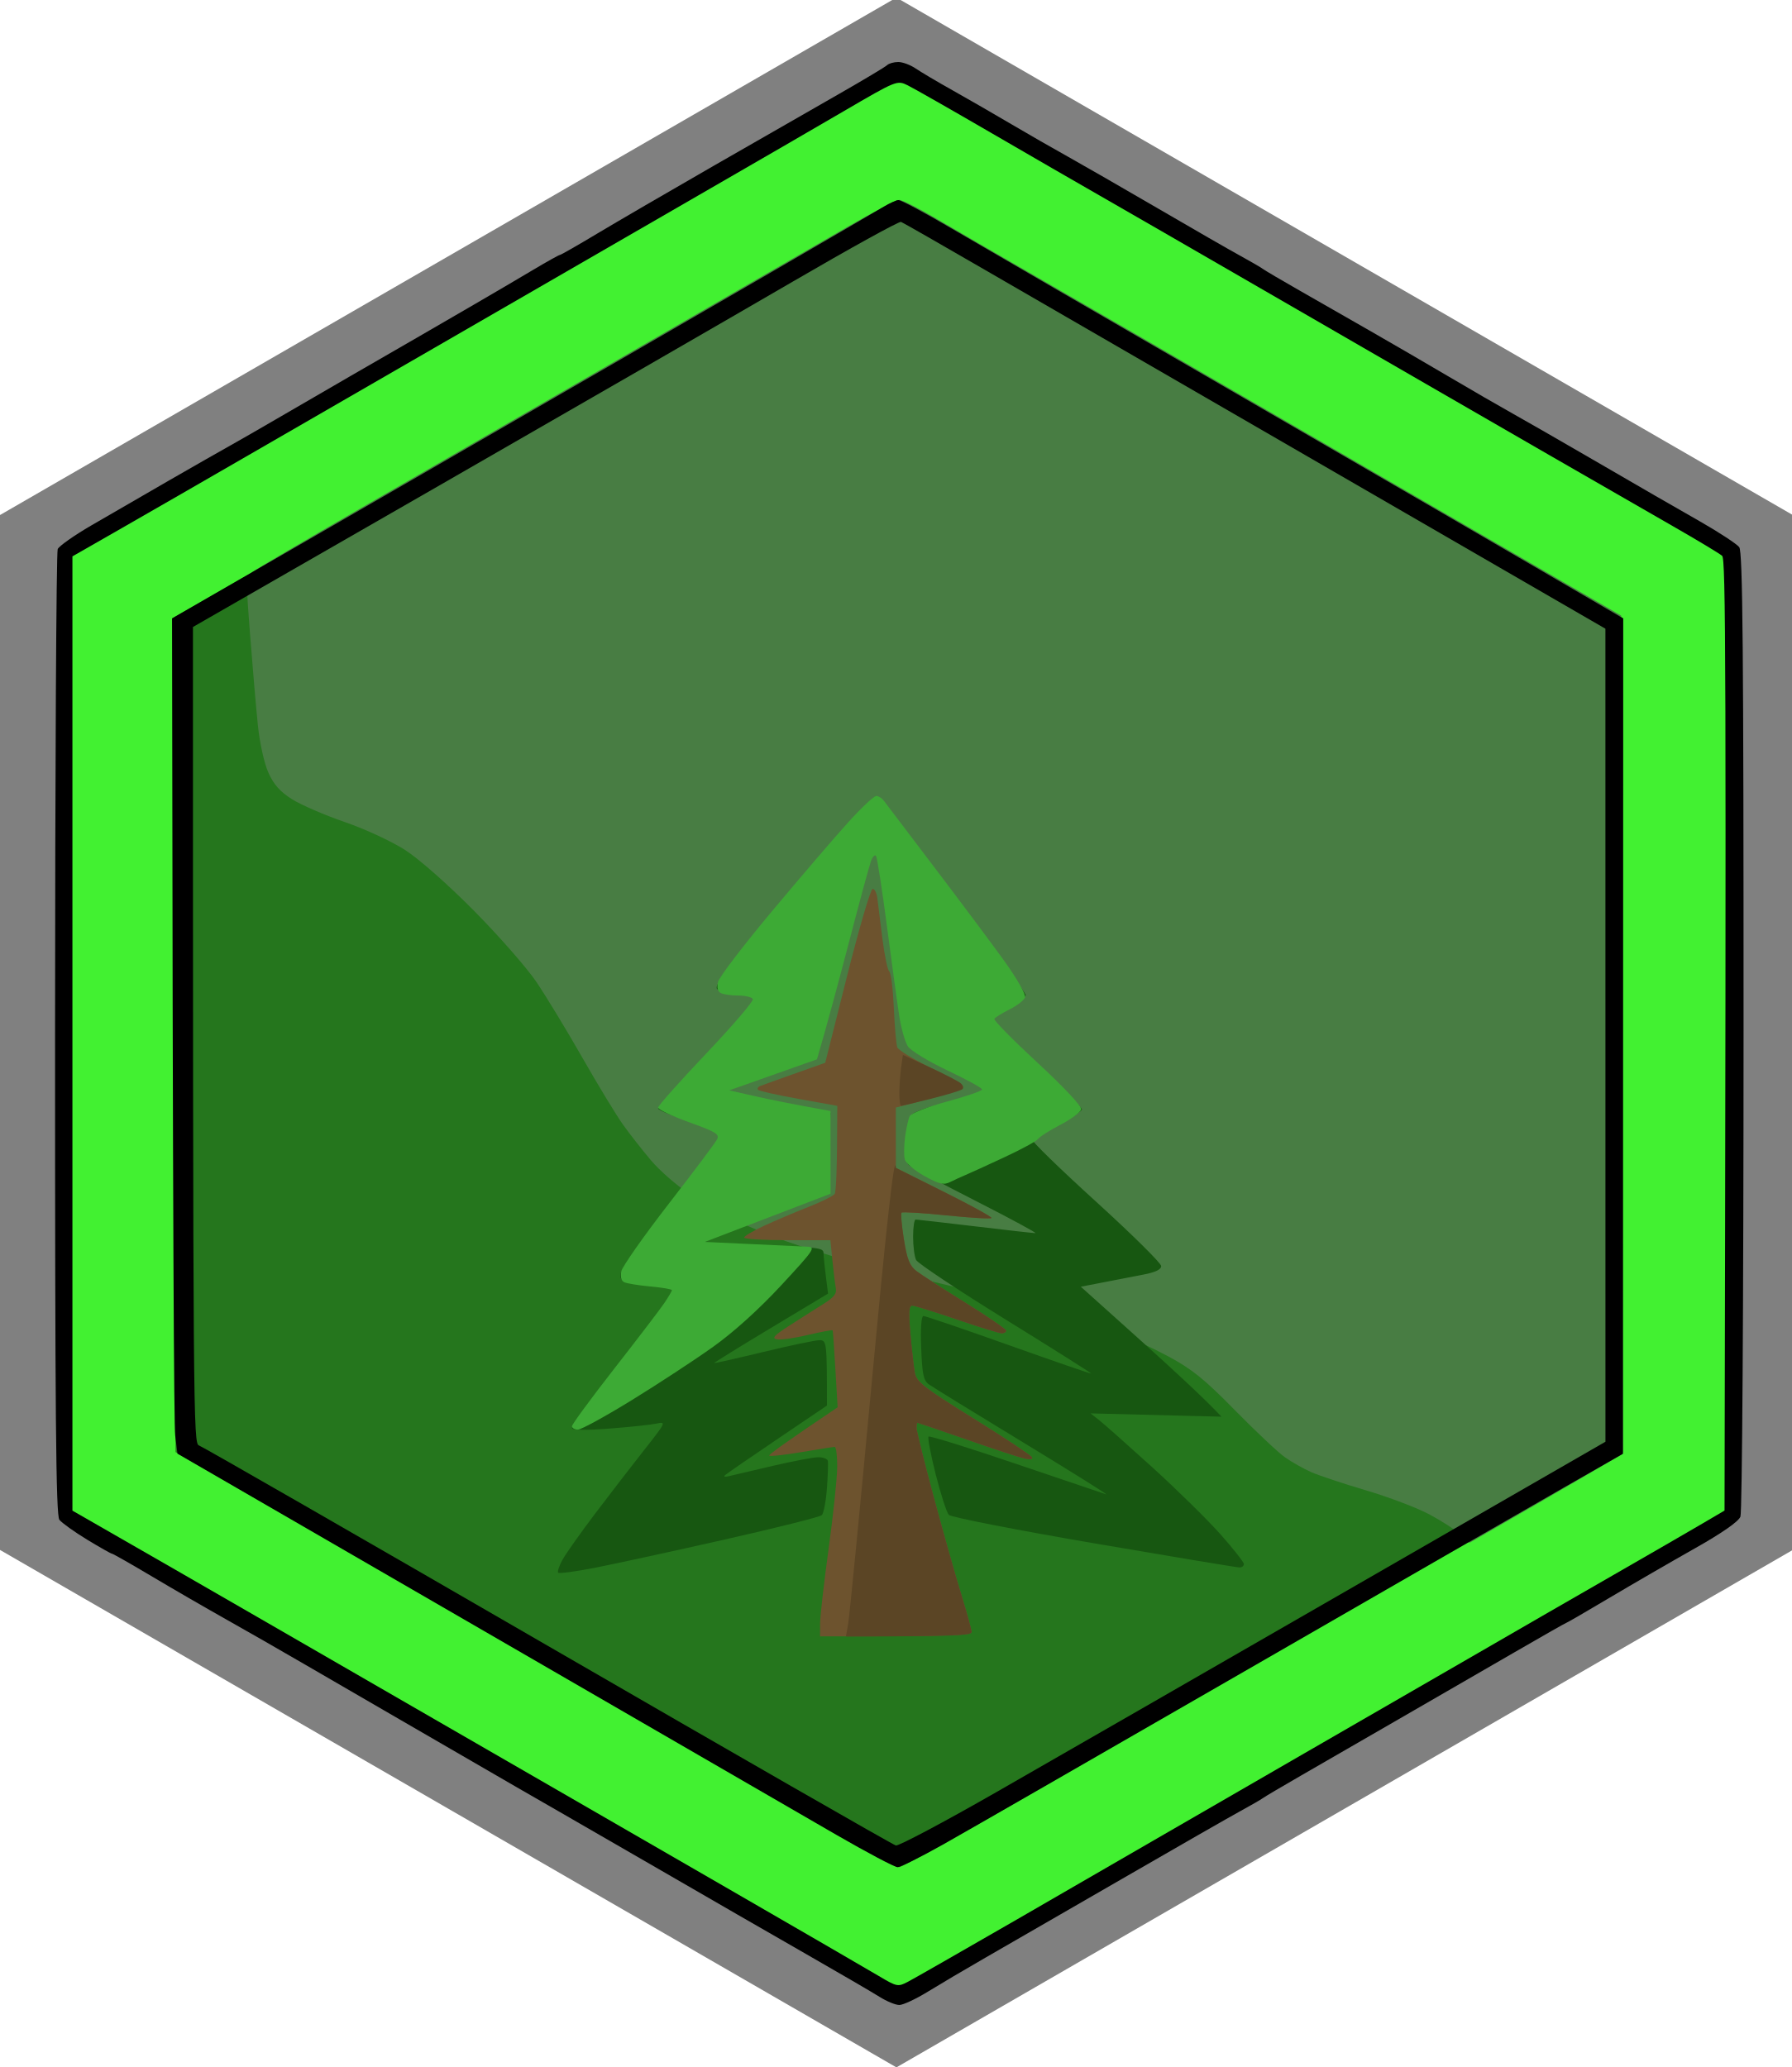
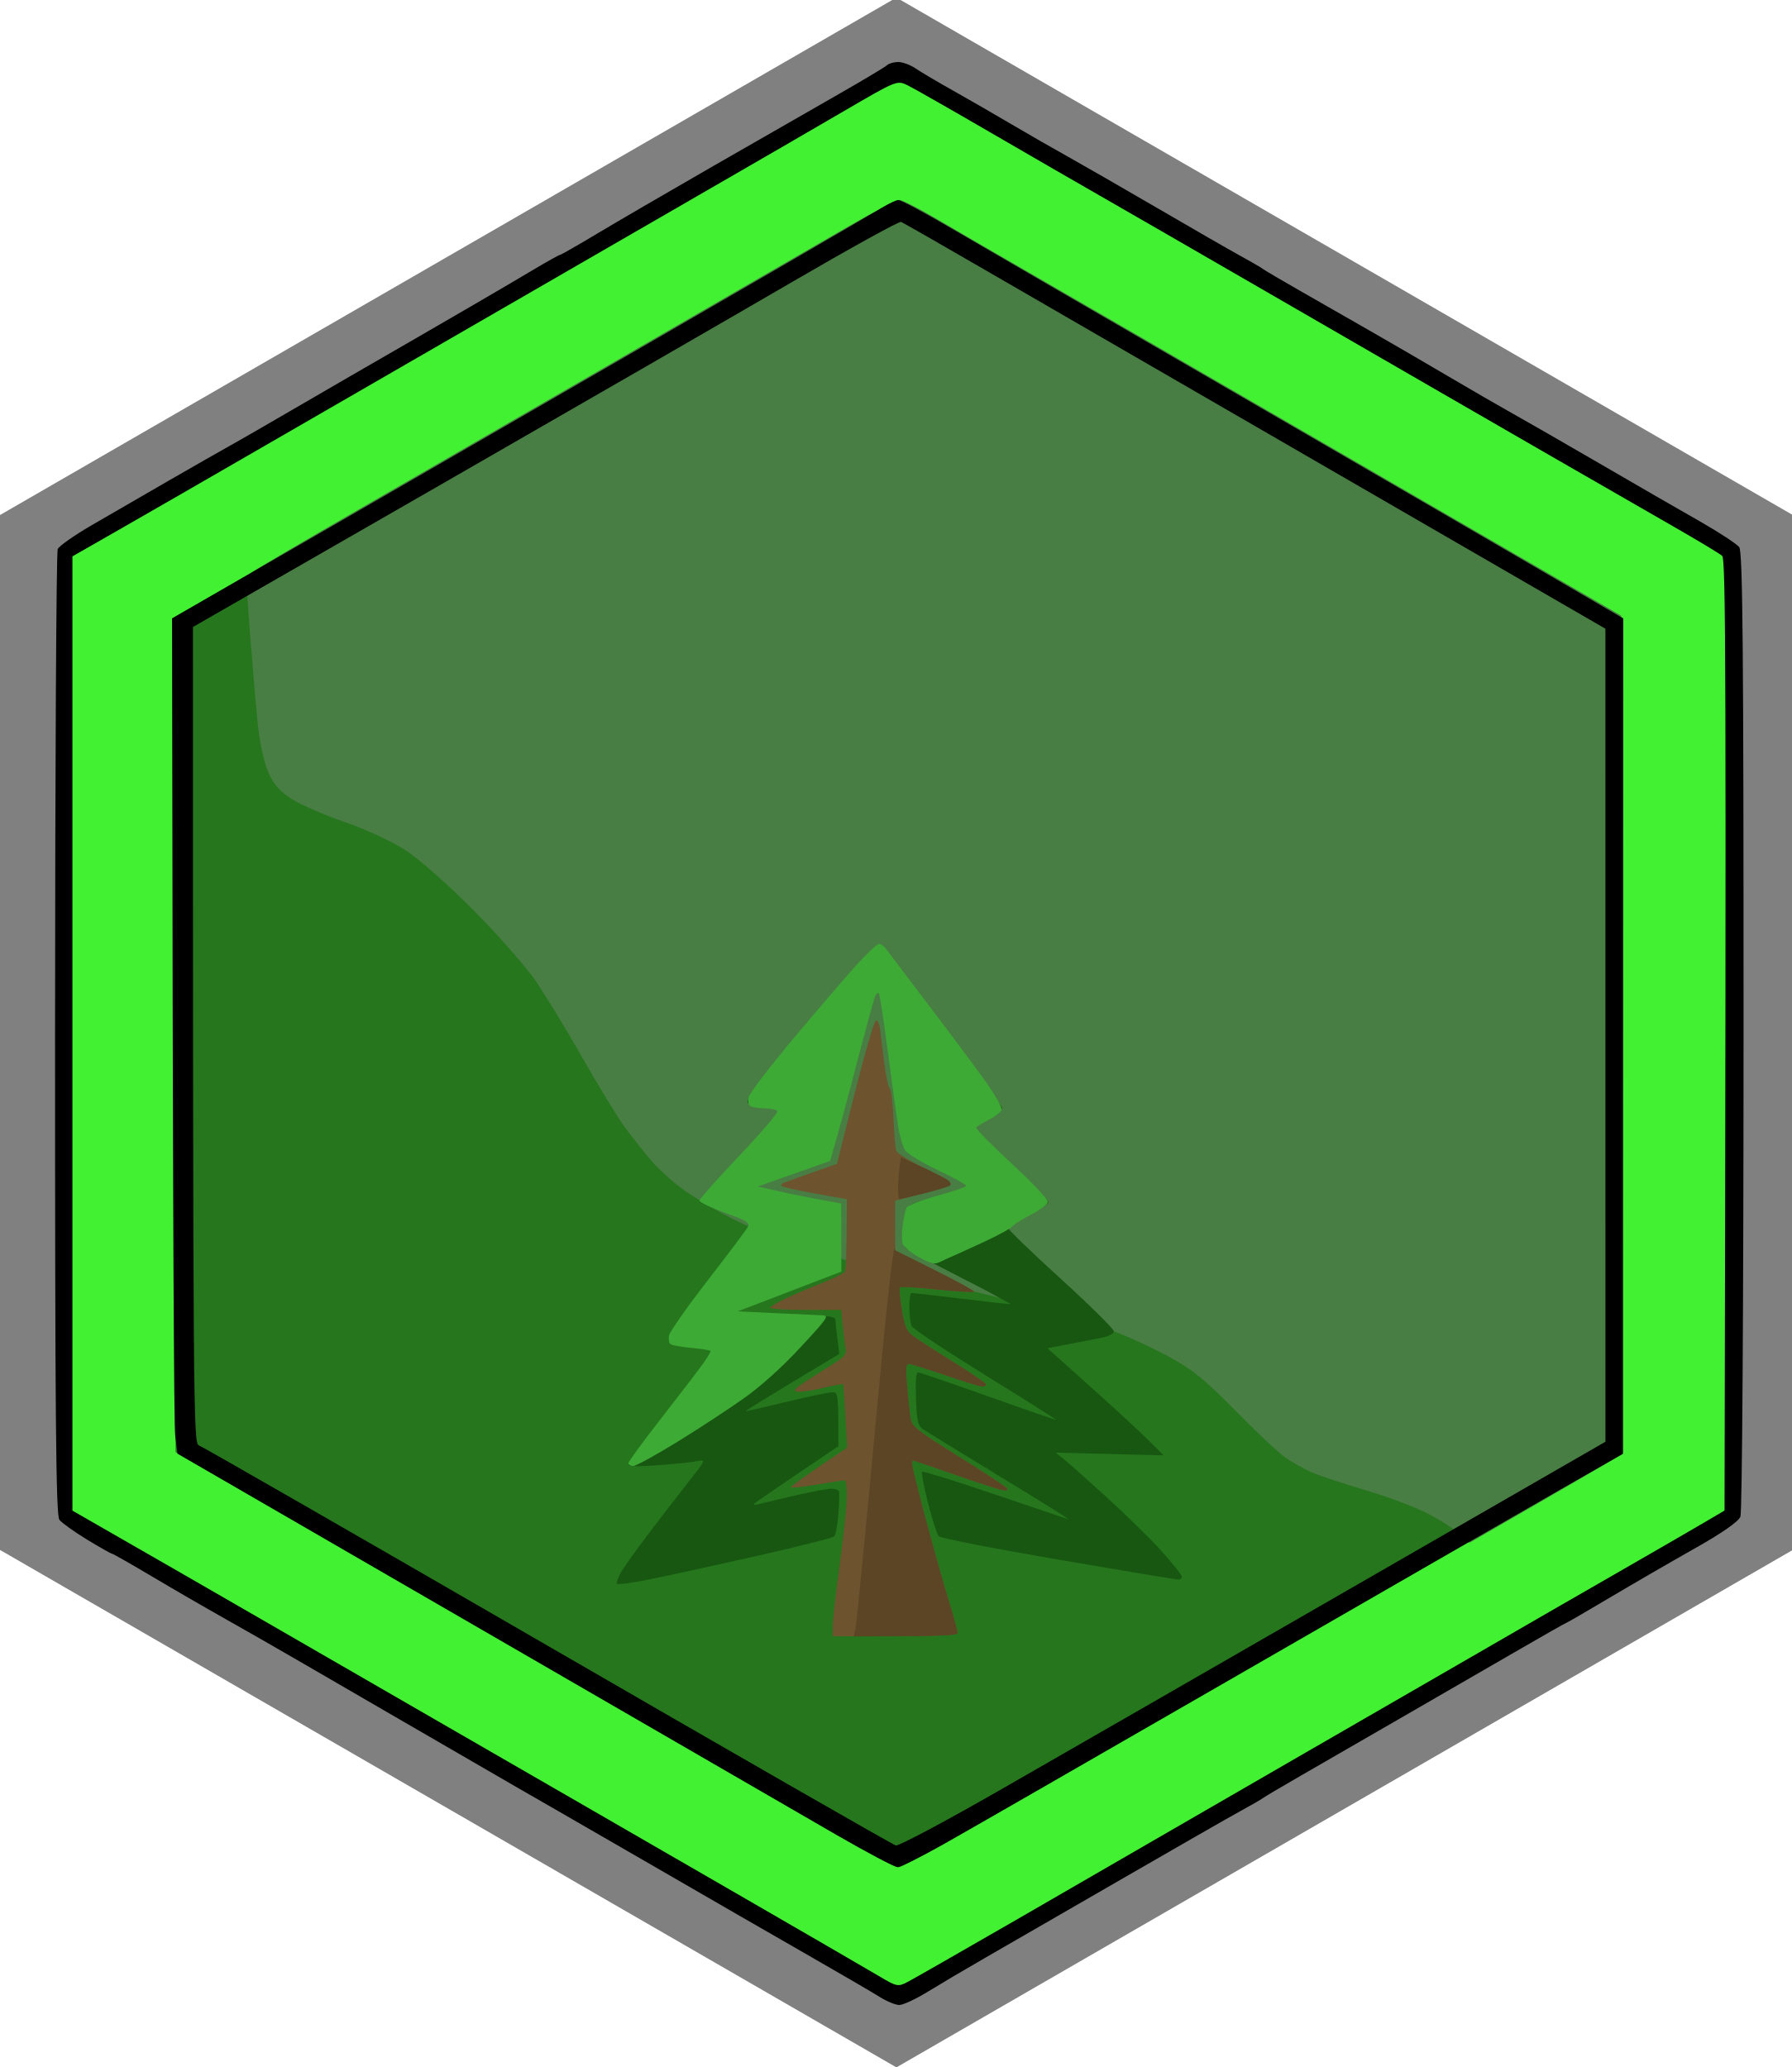
<svg xmlns="http://www.w3.org/2000/svg" viewBox="0 0 520 600" width="520" height="600">
  <style>
		tspan { white-space:pre }
		.shp0 { fill: #808080 } 
		.shp1 { fill: #000000 } 
		.shp2 { fill: #42f131 } 
		.shp3 { fill: #25761d } 
		.shp4 { fill: #487d43 } 
		.shp5 { fill: #6d532e } 
		.shp6 { fill: #5b4525 } 
		.shp7 { fill: #175711 } 
		.shp8 { fill: #3daa35 } 
	</style>
  <path id="Background" class="shp0" d="M260.16 -0.7L520.31 149.5L520.31 449.91L260.16 600.11L0 449.91L0 149.5L260.16 -0.7Z" />
  <g id="Layer 1">
    <path id="Path 0" class="shp1" d="M257.45 18.92C256.93 19.42 250.65 23.18 243.5 27.27C236.35 31.36 219.92 40.78 207 48.2C194.07 55.63 178.89 64.47 173.25 67.85C167.61 71.23 162.77 74 162.5 74C162.22 74 158.74 75.94 154.75 78.32C150.76 80.7 143 85.26 137.5 88.45C132 91.64 124.57 95.95 121 98.02C117.42 100.09 108.87 105.02 102 108.99C95.12 112.96 85.45 118.58 80.5 121.47C75.55 124.36 69.47 127.85 67 129.23C64.52 130.6 56.42 135.23 49 139.5C41.57 143.78 31.45 149.63 26.5 152.52C21.55 155.4 17.16 158.49 16.75 159.38C16.34 160.27 15.99 223.66 15.98 300.25C15.97 411.13 16.22 439.84 17.23 441.15C17.93 442.05 21.54 444.64 25.25 446.9C28.96 449.15 32.22 451 32.5 451C32.77 451 38.06 454.01 44.25 457.69C50.44 461.37 60 466.9 65.5 469.99C71 473.08 81.35 479 88.5 483.16C95.65 487.32 105.89 493.26 111.25 496.36C116.61 499.46 125.39 504.55 130.75 507.66C136.11 510.77 144.77 515.79 150 518.81C155.22 521.83 160.85 525.07 162.5 526C164.15 526.93 176.97 534.33 191 542.45C205.02 550.57 224.37 561.73 234 567.24C243.62 572.75 253.19 578.33 255.25 579.63C257.31 580.93 259.9 582 261 582C262.1 582 265.81 580.27 269.25 578.15C272.69 576.04 280.22 571.58 286 568.26C291.77 564.94 309.55 554.68 325.5 545.47C341.45 536.25 356.97 527.36 360 525.71C363.02 524.06 365.95 522.37 366.5 521.96C367.05 521.55 372 518.62 377.5 515.45C383 512.28 395.82 504.88 406 499C416.17 493.13 431.25 484.42 439.5 479.64C447.75 474.86 454.61 470.96 454.75 470.98C454.89 470.99 460.51 467.72 467.25 463.72C473.99 459.72 485.06 453.31 491.86 449.47C499.75 445.02 504.54 441.69 505.11 440.25C505.62 438.97 506.01 378.35 506.02 299.25C506.03 188.78 505.78 160.16 504.77 158.83C504.07 157.91 499 154.58 493.5 151.43C488 148.27 482.15 144.92 480.5 143.97C478.85 143.02 470.3 138.07 461.5 132.96C452.7 127.85 442.57 122.03 439 120.04C435.42 118.05 427.1 113.23 420.5 109.34C413.9 105.45 403.55 99.43 397.5 95.97C391.45 92.5 382.22 87.23 377 84.24C371.77 81.26 367.05 78.47 366.5 78.05C365.95 77.63 363.02 75.93 360 74.27C356.97 72.62 346.17 66.4 336 60.47C325.82 54.54 314.12 47.81 310 45.51C305.87 43.22 298.45 38.96 293.5 36.04C288.55 33.12 280.9 28.71 276.5 26.24C272.1 23.78 267.26 20.91 265.75 19.88C264.24 18.85 261.96 18 260.7 18C259.43 18 257.97 18.41 257.45 18.92Z" />
    <path id="Path 1" class="shp2" d="M244.92 32.25C236.44 37.2 219.15 47.22 206.5 54.51C193.85 61.81 176.52 71.82 168 76.75C159.47 81.69 140.57 92.6 126 101.01C111.42 109.42 88.25 122.81 74.5 130.75C60.75 138.7 43.09 148.87 35.26 153.35L21.02 161.5L21.02 438.5C43.09 451.15 60.75 461.32 74.5 469.26C88.25 477.2 111.42 490.58 126 498.99C140.57 507.4 156.77 516.75 162 519.76C167.22 522.78 189.05 535.38 210.5 547.76C231.95 560.15 251.97 571.75 255 573.56C260.3 576.72 260.61 576.78 263.5 575.26C265.15 574.4 279.32 566.29 295 557.25C310.67 548.2 329.12 537.53 336 533.54C342.87 529.55 362 518.5 378.5 508.98C395 499.47 417.95 486.21 429.5 479.53C441.05 472.84 458.6 462.72 468.5 457.04C478.4 451.35 489.65 444.85 493.5 442.59L500.5 438.48C501.04 188.4 500.85 162.28 499.8 161.34C499.08 160.7 492.65 156.83 485.5 152.73C478.35 148.64 462.15 139.32 449.5 132.02C436.85 124.72 420.87 115.5 414 111.53C407.12 107.56 385.3 94.94 365.5 83.5C345.7 72.05 324.77 59.98 319 56.68C313.22 53.38 299.05 45.19 287.5 38.48C275.95 31.77 265.11 25.59 263.42 24.76C260.36 23.26 260.24 23.3 244.92 32.25Z" />
  </g>
  <path id="Path 0" class="shp3" d="M250 63.95C244.77 67.1 228.8 76.44 214.5 84.69C200.2 92.94 172.52 108.93 153 120.21C133.47 131.5 102.44 149.38 84.02 159.96L50.55 179.18L50.95 421.5C72.3 433.82 98.3 448.83 122.5 462.79C146.7 476.76 170.55 490.56 175.5 493.47C180.45 496.37 196.65 505.73 211.5 514.26C226.35 522.79 243.22 532.52 249 535.89C254.77 539.25 260.17 541.99 261 541.98C261.82 541.97 277.35 533.35 295.5 522.83C313.65 512.32 341.55 496.18 357.5 486.97C373.45 477.76 399.55 462.7 415.5 453.5C431.45 444.3 450.46 433.33 457.74 429.13L470.97 421.5L471.09 179.5C421.81 150.9 389.27 132.07 367 119.2C344.72 106.33 322.45 93.44 317.5 90.55C312.55 87.66 300.17 80.54 290 74.72C279.82 68.91 269.25 62.75 266.5 61.04C263.75 59.33 261.05 57.99 260.5 58.07C259.95 58.14 255.22 60.79 250 63.95Z" />
-   <path id="Path 0" class="shp4" d="M246 65.84C238.57 70.14 210.68 86.28 184 101.7C157.32 117.12 121.95 137.56 105.39 147.12C88.84 156.68 74.39 165.18 73.29 166C71.34 167.47 71.32 167.88 72.6 184.5C73.32 193.85 74.33 205.55 74.84 210.5C75.37 215.64 76.67 221.54 77.88 224.25C79.43 227.73 81.27 229.8 84.75 232C87.36 233.64 94.22 236.61 100 238.6C105.82 240.59 113.62 244.2 117.5 246.69C121.6 249.32 129.89 256.63 137.53 264.34C144.7 271.58 152.85 280.88 155.65 285C158.44 289.13 164.45 299.02 169 307C173.55 314.98 178.88 323.75 180.84 326.5C182.81 329.25 186.46 333.91 188.96 336.86C191.46 339.81 196.43 344.15 200 346.5C203.57 348.84 209.43 352.23 213 354.01C216.57 355.8 223.32 358.6 228 360.25C232.68 361.9 240.32 364.32 245 365.63C249.68 366.94 263.18 370.28 275 373.06C286.82 375.83 301 379.4 306.5 381C312 382.6 319.65 385.09 323.5 386.53C327.35 387.96 334.32 391.19 339 393.69C345.91 397.39 349.56 400.34 358.5 409.45C364.55 415.61 371.07 421.74 372.99 423.07C374.91 424.41 378.28 426.31 380.49 427.3C382.69 428.28 389.9 430.68 396.5 432.63C403.1 434.58 411.43 437.75 415 439.68C418.57 441.61 422.63 444.23 424 445.51L426.5 447.83C442.77 438.46 452.79 432.65 459.25 428.87L471 422L470.5 178.7C447.25 165.23 413.5 145.65 380.5 126.5C347.5 107.35 311.73 86.63 301 80.46C290.27 74.29 277.23 66.71 272 63.63C266.77 60.54 261.82 58.02 261 58.03C260.18 58.03 253.43 61.55 246 65.84Z" />
+   <path id="Path 0" class="shp4" d="M246 65.84C238.57 70.14 210.67 86.28 184 101.7C157.32 117.12 121.95 137.56 105.39 147.12C88.84 156.68 74.39 165.17 73.29 166C71.34 167.47 71.32 167.88 72.6 184.5C73.32 193.85 74.33 205.55 74.84 210.5C75.37 215.64 76.67 221.54 77.88 224.25C79.43 227.73 81.27 229.8 84.75 232C87.36 233.64 94.22 236.61 100 238.6C105.82 240.59 113.62 244.2 117.5 246.69C121.6 249.32 129.89 256.63 137.53 264.34C144.7 271.58 152.85 280.87 155.65 285C158.44 289.12 164.45 299.02 169 307C173.55 314.97 178.88 323.75 180.84 326.5C182.81 329.25 186.46 333.91 188.96 336.86C191.46 339.81 196.42 344.15 200 346.5C203.57 348.84 209.42 352.23 213 354.01C216.57 355.8 223.32 358.6 228 360.25C232.67 361.9 240.32 364.32 245 365.63C249.67 366.94 263.17 370.28 275 373.06C286.82 375.83 301 379.4 306.5 381C312 382.6 319.65 385.09 323.5 386.53C327.35 387.96 334.32 391.19 339 393.69C345.91 397.39 349.56 400.34 358.5 409.45C364.55 415.61 371.07 421.74 372.99 423.07C374.91 424.41 378.28 426.31 380.49 427.3C382.69 428.28 389.9 430.68 396.5 432.63C403.1 434.58 411.42 437.75 415 439.68C418.57 441.61 422.62 444.23 424 445.51L426.5 447.83C442.77 438.46 452.79 432.65 459.25 428.87L471 422L470.5 178.7C447.25 165.23 413.5 145.65 380.5 126.5C347.5 107.35 311.72 86.63 301 80.46C290.27 74.29 277.22 66.71 272 63.63C266.77 60.54 261.82 58.02 261 58.03C260.17 58.03 253.42 61.55 246 65.84Z" />
  <path id="Path 0" fill-rule="evenodd" class="shp1" d="M260.75 58.08C261.44 58.04 268.41 61.76 276.25 66.37C284.09 70.97 322 92.96 360.5 115.25C399 137.53 439.63 161.11 471.08 179.5L471 422L453.75 431.86C444.26 437.29 402.52 461.31 361 485.25C319.47 509.19 280.21 531.75 273.75 535.39C267.29 539.02 261.32 542 260.5 542C259.67 542 251.69 537.78 242.75 532.62C233.81 527.46 187.12 500.45 51.5 421.96L50.85 416.73C50.49 413.85 50.14 359.3 49.93 179.5L121.72 138.07C161.2 115.29 207 88.81 223.5 79.22C240 69.64 254.85 60.98 256.5 59.98C258.15 58.98 260.06 58.13 260.75 58.08ZM127.75 140.78L56 182C56 412.47 56.1 419.03 57.75 419.58C58.71 419.9 104.27 446.08 159 477.75C213.72 509.42 259.17 535.5 260 535.7C260.82 535.89 273.9 528.95 289.05 520.28C304.21 511.6 350.21 485.15 391.27 461.5L465.94 418.5L465.93 182.5C344.7 112.39 298.92 85.91 286 78.42C273.07 70.92 262.05 64.62 261.5 64.41C260.95 64.19 246.77 72.02 230 81.79C213.22 91.56 167.21 118.11 127.75 140.78Z" />
-   <path id="Path 0" class="shp5" d="M245.86 283.25L239.5 308.5C225.55 313.43 221.05 315.06 220.5 315.29C219.95 315.53 219.72 316 220 316.34C220.27 316.68 225.56 317.87 231.75 318.98L243 321C242.98 339.99 242.64 345.98 242.23 346.57C241.83 347.16 238.35 348.88 234.5 350.4C230.65 351.91 224.9 354.36 221.71 355.83C218.53 357.3 215.94 358.84 215.96 359.25C215.98 359.66 221.62 360 228.5 360L241 360C241.86 368.91 242.31 372.51 242.55 373.75C242.91 375.54 242.12 376.55 238.75 378.65C236.41 380.11 232.02 382.9 229 384.85C224.62 387.67 223.91 388.48 225.5 388.78C226.6 389 230.65 388.42 234.5 387.5C238.35 386.59 241.57 385.99 241.66 386.17C241.74 386.35 242.1 391.45 242.45 397.5L243.1 408.5C227.52 418.96 223.11 422.24 223.25 422.52C223.39 422.81 227.55 422.36 232.5 421.53C237.45 420.69 241.84 420 242.25 420C242.66 420 242.99 422.59 242.98 425.75C242.97 428.91 241.85 439.6 240.49 449.5C239.13 459.4 238.02 469.19 238.01 471.25L238 475C276.94 475 282 474.71 281.98 473.75C281.97 473.06 280.64 468.22 279.03 463C277.41 457.77 273.82 445.06 271.04 434.75C268.27 424.44 266 415.32 266 414.5C266 413.67 266.11 412.99 266.25 412.98C266.39 412.98 272.8 415.16 280.5 417.84C288.2 420.53 295.74 423.01 297.25 423.36C298.95 423.75 299.81 423.62 299.5 423C299.22 422.45 291.59 417.39 282.53 411.75C268.15 402.8 265.98 401.12 265.51 398.5C265.21 396.85 264.63 391.78 264.23 387.24C263.67 380.91 263.79 378.99 264.75 378.99C265.44 379 271.29 380.81 277.75 383.02C284.21 385.24 290.06 387.03 290.75 387.02C291.44 387.01 292 386.66 292 386.25C292 385.84 286.71 382.21 280.25 378.19C273.79 374.17 267.37 370.03 266 368.98C264.01 367.46 263.26 365.6 262.33 359.79C261.69 355.78 261.38 352.27 261.64 352C261.9 351.72 267.83 352.09 274.81 352.8C281.79 353.52 287.61 353.85 287.75 353.55C287.89 353.25 281.7 349.85 274 346L260 339L259.99 321.5C275.11 317.62 279.5 316.05 279.5 315.5C279.5 314.95 275.33 312.47 270.23 310C265.13 307.52 260.71 304.82 260.41 304C260.11 303.17 259.65 298 259.41 292.5C259.16 287 258.57 282.27 258.1 282C257.63 281.72 256.73 277.45 256.1 272.5C255.47 267.55 254.81 262.26 254.63 260.75C254.46 259.24 253.84 258 253.26 258C252.69 258 249.36 269.36 245.86 283.25Z" />
-   <path id="Path 0" class="shp6" d="M261.53 309.85C261.25 311.86 261.02 315.19 261.01 317.25C261 319.31 261.22 321 261.5 321C261.77 321 265.71 320.07 270.25 318.93C274.79 317.79 278.86 316.55 279.29 316.18C279.73 315.8 279.5 315.01 278.79 314.42C278.08 313.82 274.02 311.73 269.77 309.77L262.04 306.21L261.53 309.85ZM253.17 399.5C249.69 436.9 246.54 469.2 246.17 471.27L245.5 475.04C277.68 475 282 474.7 281.98 473.75C281.97 473.06 280.64 468.22 279.03 463C277.41 457.77 273.82 445.06 271.04 434.75C268.27 424.44 266 415.32 266 414.5C266 413.67 266.11 412.99 266.25 412.98C266.39 412.98 272.8 415.16 280.5 417.84C288.2 420.53 295.74 423.01 297.25 423.36C298.95 423.75 299.81 423.62 299.5 423C299.22 422.45 291.59 417.39 282.53 411.75C268.15 402.8 265.98 401.12 265.51 398.5C265.21 396.85 264.63 391.78 264.23 387.24C263.67 380.91 263.79 378.99 264.75 378.99C265.44 379 271.29 380.81 277.75 383.02C284.21 385.24 290.06 387.03 290.75 387.02C291.44 387.01 292 386.66 292 386.25C292 385.84 286.71 382.21 280.25 378.19C273.79 374.17 267.37 370.03 266 368.98C264.01 367.46 263.26 365.6 262.33 359.79C261.69 355.78 261.38 352.27 261.64 352C261.9 351.72 267.83 352.09 274.81 352.8C281.79 353.52 287.61 353.85 287.75 353.55C287.89 353.25 281.7 349.85 274 346L260 339C259.61 333.19 256.65 362.1 253.17 399.5Z" />
-   <path id="Path 0" class="shp7" d="M242.27 243.75C236.29 250.76 226.9 261.9 221.4 268.5C215.9 275.1 210.63 281.62 209.69 283C208.75 284.37 207.99 286.06 207.99 286.75C208 287.53 210.14 288.22 213.75 288.6C216.91 288.93 219.84 289.38 220.25 289.6C220.66 289.82 214.25 296.97 206 305.5C197.75 314.02 190.99 321.34 190.99 321.75C190.98 322.16 194.24 323.57 198.24 324.87C202.23 326.17 206.56 327.75 207.85 328.37C210.16 329.48 210.01 329.74 198.92 344C192.72 351.97 185.92 360.75 183.83 363.5C181.73 366.25 180.01 369.29 180 370.25C180 371.59 181.1 372.13 184.75 372.55C187.36 372.85 190.96 373.3 192.75 373.55C195.95 373.99 195.98 374.04 194.57 376.75C193.78 378.26 187.04 387.15 179.6 396.5C172.15 405.85 166.04 413.95 166.02 414.5C166 415.16 169.69 415.22 176.74 414.69C182.66 414.24 188.85 413.59 190.5 413.24C193.42 412.61 193.33 412.81 187 420.84C183.42 425.38 177.03 433.68 172.78 439.29C168.53 444.91 164.26 450.94 163.28 452.71C162.3 454.47 161.72 456.18 162 456.51C162.27 456.83 167.22 456.17 173 455.02C178.77 453.88 195.65 450.21 210.5 446.85C225.35 443.5 237.95 440.33 238.5 439.81C239.05 439.29 239.72 435.76 240 431.96C240.27 428.17 240.39 424.6 240.25 424.03C240.11 423.46 238.87 423 237.5 423C236.12 423 230.16 424.13 224.25 425.51C218.34 426.88 212.6 428.23 211.5 428.5C210.32 428.8 209.91 428.65 210.5 428.14C211.05 427.67 217.91 422.94 225.75 417.64L240 408C240 389.3 239.93 389 237.75 389.03C236.51 389.05 229.2 390.59 221.5 392.45C213.8 394.31 207.4 395.75 207.28 395.66C207.16 395.57 214.55 391 223.69 385.5L240.32 375.5C239.31 367.75 239.01 364.71 239.01 363.75C239 362.15 237.33 361.98 219.94 361.75L200.89 361.5L240.5 346.23L241 323C232.86 321.46 226.22 320.12 221 319.03C215.77 317.94 211.27 316.85 211 316.6C210.72 316.35 216.12 314.34 223 312.13C229.87 309.91 236.02 307.51 236.65 306.8C237.28 306.08 241.03 292.67 244.99 277C248.95 261.32 252.59 248.05 253.08 247.5C253.57 246.95 254.18 246.72 254.44 247C254.71 247.27 255.82 253.35 256.91 260.5C258 267.65 259.43 279.12 260.09 286C260.74 292.87 262.01 300.06 262.89 301.97C264.3 305.01 265.91 306.08 275.78 310.47C281.99 313.24 287.05 315.84 287.03 316.25C287.01 316.66 281.98 318.24 275.85 319.75C267.07 321.92 264.56 322.92 263.99 324.5C263.6 325.6 263.1 328.89 262.89 331.82C262.61 335.57 262.92 337.48 263.92 338.32C264.7 338.97 273.47 343.65 283.42 348.72C293.36 353.79 301.05 357.94 300.5 357.95C299.95 357.95 292.07 357.07 283 355.98C273.92 354.9 266.16 354.01 265.75 354C265.34 354 265 356.25 265 359C265 361.75 265.4 364.79 265.88 365.75C266.36 366.71 278.03 374.47 291.81 383C305.59 391.52 316.78 398.59 316.68 398.7C316.58 398.81 305.81 395.1 292.75 390.45C279.69 385.8 268.55 382 268 382C267.38 382 267.13 385.52 267.35 391.25C267.64 398.95 268.01 400.73 269.6 401.86C270.64 402.61 282.97 410.2 297 418.73C311.02 427.26 321.82 434.02 321 433.76C320.17 433.5 308.38 429.51 294.78 424.89C281.19 420.28 269.81 416.72 269.49 417C269.17 417.27 270.11 422.22 271.57 428C273.04 433.77 274.74 439.05 275.37 439.73C275.99 440.41 294.95 444.12 317.5 447.98C340.05 451.84 359.06 455 359.75 455C360.44 455 361 454.55 361 454C361 453.45 357.89 449.51 354.1 445.25C350.3 440.99 341.41 432.26 334.35 425.85C327.28 419.44 320.37 413.31 319 412.23L316.5 410.27L354.5 411.23C349.85 406.24 340.67 397.75 331.09 389.14L313.68 373.5C323.62 371.56 328.86 370.55 331.75 370C335.31 369.32 337 368.52 337 367.5C337 366.67 328.46 358.24 318.03 348.75C307.59 339.26 299.27 331.16 299.53 330.75C299.79 330.34 303.15 328.42 307 326.5C310.85 324.57 314 322.55 314 322C314 321.45 308.04 315.53 300.75 308.85C293.46 302.17 287.38 296.43 287.23 296.1C287.09 295.77 289.45 294.26 292.48 292.75C295.52 291.24 297.85 289.44 297.67 288.75C297.48 288.06 287.92 274.82 276.42 259.33C264.91 243.83 254.97 231.12 254.33 231.08C253.68 231.04 248.26 236.74 242.27 243.75Z" />
-   <path id="Path 0" class="shp8" d="M246.12 238.75C242.26 243.01 232.33 254.6 224.05 264.5C215.78 274.4 208.73 283.63 208.39 285C208 286.61 208.26 287.76 209.14 288.23C209.89 288.64 212.19 288.98 214.25 288.98C216.31 288.99 218.22 289.45 218.5 290C218.78 290.55 212.71 297.64 205.02 305.75C197.33 313.86 191.02 320.95 190.99 321.5C190.96 322.05 195 323.96 199.97 325.75C207.79 328.56 208.88 329.23 208.1 330.75C207.61 331.71 201.28 340.15 194.03 349.5C186.79 358.85 180.62 367.63 180.32 369C179.98 370.57 180.29 371.76 181.14 372.18C181.89 372.56 185.31 373.12 188.75 373.43C192.19 373.74 195 374.23 195 374.5C195 374.77 194.01 376.46 192.8 378.25C191.59 380.04 185.07 388.59 178.3 397.25C171.54 405.91 166 413.45 166 414C166 414.55 166.79 414.99 167.75 414.98C168.71 414.97 175.8 411.08 183.5 406.34C191.2 401.59 201.78 394.66 207 390.92C212.98 386.65 220.3 380.03 226.75 373.07C236.38 362.67 236.83 361.99 234.25 361.88C232.74 361.82 225.44 361.48 218.03 361.13L204.55 360.5L241.05 346.5L241.03 322.5C229.77 320.47 223.16 319.12 219.07 318.19L211.65 316.5L237.1 307.5C240.05 297.43 243.37 285.05 246.39 273.5C249.4 261.95 252.27 251.38 252.76 250C253.26 248.63 253.93 247.95 254.26 248.5C254.6 249.05 256.02 258.27 257.43 269C258.84 279.73 260.44 291.43 261 295C261.55 298.57 262.68 302.51 263.5 303.75C264.33 304.99 269.51 308.14 275.03 310.75C280.55 313.36 285.05 315.84 285.03 316.25C285.01 316.66 280.44 318.24 274.87 319.75C269.11 321.31 264.43 323.15 264.01 324C263.61 324.82 263.01 327.52 262.68 330C262.35 332.48 262.31 335.4 262.58 336.5C262.86 337.6 265.43 339.79 268.29 341.37C272.63 343.75 273.88 344.04 275.75 343.12C276.99 342.5 279.01 341.58 280.25 341.06C281.49 340.54 286.55 338.23 291.5 335.92C296.45 333.62 300.84 331.23 301.25 330.62C301.66 330 304.58 328.15 307.74 326.5C310.9 324.85 313.63 322.82 313.8 322C313.98 321.13 308.67 315.47 301.13 308.5C294 301.9 288.35 296.16 288.58 295.75C288.81 295.34 290.8 294.1 293 293C295.2 291.9 297.23 290.32 297.5 289.5C297.78 288.66 295.08 283.95 291.33 278.75C287.66 273.66 278.55 261.46 271.08 251.64C263.61 241.81 257.05 233.16 256.5 232.42C255.95 231.68 254.97 231.06 254.31 231.04C253.66 231.02 249.97 234.49 246.12 238.75Z" />
+   <path id="Path 0" class="shp5" d="M248.14 317.01L242.9 337.82C231.41 341.88 227.7 343.22 227.25 343.41C226.8 343.61 226.61 344 226.84 344.28C227.07 344.56 231.42 345.53 236.52 346.45L245.79 348.11C245.77 363.76 245.49 368.69 245.16 369.18C244.82 369.66 241.96 371.08 238.78 372.33C235.61 373.58 230.87 375.59 228.25 376.8C225.63 378.02 223.5 379.29 223.51 379.62C223.53 379.96 228.18 380.24 233.84 380.24L244.14 380.24C244.85 387.59 245.22 390.55 245.42 391.57C245.71 393.04 245.06 393.87 242.29 395.61C240.36 396.81 236.75 399.11 234.25 400.71C230.65 403.04 230.06 403.7 231.37 403.96C232.28 404.13 235.61 403.66 238.78 402.9C241.96 402.15 244.61 401.65 244.68 401.8C244.75 401.95 245.05 406.15 245.34 411.14L245.87 420.2C233.04 428.82 229.4 431.51 229.52 431.75C229.63 431.99 233.06 431.62 237.14 430.93C241.21 430.24 244.83 429.68 245.17 429.68C245.51 429.67 245.78 431.8 245.77 434.41C245.76 437.02 244.84 445.82 243.72 453.98C242.6 462.13 241.68 470.2 241.68 471.89L241.67 474.98C273.75 474.98 277.91 474.75 277.9 473.95C277.9 473.39 276.8 469.4 275.47 465.1C274.13 460.79 271.17 450.32 268.89 441.82C266.6 433.33 264.74 425.82 264.74 425.14C264.74 424.46 264.83 423.9 264.94 423.89C265.05 423.89 270.34 425.69 276.68 427.9C283.02 430.11 289.23 432.15 290.48 432.44C291.88 432.77 292.59 432.65 292.33 432.14C292.11 431.69 285.82 427.52 278.35 422.88C266.5 415.51 264.72 414.12 264.33 411.96C264.08 410.6 263.61 406.43 263.28 402.69C262.82 397.47 262.92 395.88 263.71 395.89C264.27 395.89 269.09 397.39 274.42 399.21C279.74 401.03 284.56 402.52 285.13 402.5C285.69 402.49 286.15 402.21 286.15 401.87C286.15 401.53 281.8 398.54 276.47 395.23C271.15 391.92 265.87 388.51 264.74 387.64C263.09 386.39 262.48 384.86 261.71 380.07C261.18 376.77 260.93 373.88 261.14 373.65C261.36 373.43 266.24 373.72 271.99 374.31C277.74 374.9 282.54 375.18 282.65 374.93C282.77 374.68 277.67 371.88 271.33 368.71L259.79 362.94L259.78 348.53C272.24 345.33 275.86 344.04 275.86 343.58C275.86 343.13 272.42 341.09 268.22 339.05C264.02 337.01 260.38 334.79 260.13 334.11C259.88 333.43 259.51 329.16 259.31 324.63C259.1 320.1 258.62 316.21 258.23 315.98C257.84 315.76 257.09 312.24 256.58 308.16C256.06 304.08 255.52 299.72 255.37 298.48C255.22 297.23 254.72 296.21 254.24 296.21C253.77 296.21 251.02 305.57 248.14 317.01Z" />
+   <path id="Path 0" class="shp6" d="M261.06 338.93C260.82 340.58 260.63 343.32 260.63 345.02C260.62 346.72 260.8 348.11 261.03 348.11C261.25 348.11 264.5 347.34 268.24 346.41C271.97 345.47 275.33 344.45 275.69 344.14C276.04 343.83 275.86 343.18 275.27 342.69C274.69 342.2 271.34 340.48 267.84 338.86L261.48 335.93L261.06 338.93ZM254.17 412.78C251.3 443.6 248.7 470.2 248.4 471.91L247.85 475.01C274.36 474.99 277.91 474.74 277.9 473.95C277.9 473.39 276.8 469.4 275.47 465.1C274.13 460.79 271.17 450.32 268.89 441.82C266.6 433.33 264.74 425.82 264.74 425.14C264.74 424.46 264.83 423.9 264.94 423.89C265.05 423.89 270.34 425.69 276.68 427.9C283.02 430.11 289.23 432.15 290.48 432.44C291.88 432.77 292.59 432.65 292.33 432.14C292.11 431.69 285.82 427.52 278.35 422.88C266.5 415.51 264.72 414.12 264.33 411.96C264.08 410.6 263.61 406.43 263.28 402.69C262.82 397.47 262.92 395.88 263.71 395.89C264.27 395.89 269.09 397.39 274.42 399.21C279.74 401.03 284.56 402.52 285.13 402.5C285.69 402.49 286.15 402.21 286.15 401.87C286.15 401.53 281.8 398.54 276.47 395.23C271.15 391.92 265.87 388.51 264.74 387.64C263.09 386.39 262.48 384.86 261.71 380.07C261.18 376.77 260.93 373.88 261.14 373.65C261.36 373.43 266.24 373.72 271.99 374.31C277.74 374.9 282.54 375.18 282.65 374.93C282.77 374.68 277.67 371.88 271.33 368.71L259.79 362.94C259.47 358.15 257.03 381.97 254.17 412.78Z" />
+   <path id="Path 0" class="shp7" d="M245.19 284.47C240.26 290.25 232.52 299.42 227.99 304.86C223.46 310.3 219.12 315.67 218.35 316.81C217.57 317.94 216.94 319.33 216.95 319.9C216.95 320.54 218.72 321.11 221.69 321.42C224.3 321.69 226.71 322.06 227.05 322.24C227.38 322.43 222.1 328.32 215.31 335.34C208.51 342.37 202.94 348.39 202.94 348.73C202.93 349.07 205.62 350.23 208.91 351.3C212.2 352.38 215.76 353.67 216.83 354.18C218.73 355.1 218.61 355.31 209.47 367.06C204.36 373.63 198.77 380.86 197.04 383.13C195.31 385.39 193.89 387.89 193.89 388.69C193.89 389.79 194.79 390.23 197.8 390.58C199.95 390.83 202.92 391.2 204.39 391.41C207.02 391.77 207.05 391.81 205.89 394.04C205.24 395.29 199.69 402.61 193.55 410.31C187.42 418.02 182.39 424.69 182.37 425.14C182.35 425.68 185.4 425.74 191.2 425.3C196.08 424.93 201.18 424.39 202.54 424.1C204.94 423.59 204.87 423.75 199.65 430.37C196.71 434.1 191.44 440.94 187.94 445.57C184.44 450.19 180.92 455.16 180.11 456.62C179.3 458.07 178.83 459.48 179.06 459.75C179.28 460.02 183.36 459.47 188.12 458.53C192.88 457.59 206.78 454.56 219.01 451.8C231.25 449.03 241.63 446.42 242.08 445.99C242.53 445.57 243.09 442.66 243.32 439.53C243.54 436.4 243.64 433.46 243.52 433C243.41 432.53 242.39 432.14 241.26 432.14C240.12 432.14 235.21 433.07 230.34 434.21C225.47 435.34 220.74 436.46 219.84 436.68C218.86 436.92 218.53 436.8 219.01 436.38C219.47 435.99 225.12 432.1 231.58 427.73L243.32 419.79C243.32 404.39 243.26 404.13 241.46 404.16C240.44 404.18 234.42 405.44 228.07 406.97C221.73 408.51 216.46 409.7 216.36 409.62C216.26 409.55 222.35 405.78 229.88 401.25L243.58 393.01C242.75 386.63 242.5 384.13 242.5 383.33C242.49 382.02 241.11 381.87 226.79 381.68L211.09 381.48L243.73 368.9L244.14 349.76C237.44 348.49 231.97 347.39 227.66 346.49C223.36 345.59 219.65 344.69 219.42 344.49C219.2 344.29 223.65 342.63 229.31 340.8C234.97 338.98 240.03 337 240.55 336.41C241.07 335.82 244.16 324.78 247.43 311.86C250.69 298.95 253.69 288.01 254.09 287.56C254.49 287.11 255 286.92 255.22 287.15C255.43 287.38 256.35 292.38 257.24 298.27C258.14 304.16 259.32 313.61 259.86 319.28C260.41 324.94 261.45 330.86 262.17 332.44C263.33 334.94 264.66 335.82 272.79 339.44C277.91 341.72 282.08 343.86 282.06 344.2C282.05 344.54 277.9 345.84 272.85 347.08C265.61 348.87 263.55 349.7 263.08 351C262.75 351.9 262.35 354.62 262.17 357.02C261.95 360.12 262.2 361.69 263.02 362.38C263.66 362.92 270.89 366.77 279.09 370.95C287.28 375.12 293.61 378.55 293.16 378.55C292.7 378.56 286.22 377.83 278.74 376.94C271.26 376.04 264.87 375.31 264.53 375.3C264.19 375.3 263.91 377.15 263.91 379.42C263.91 381.68 264.24 384.19 264.64 384.98C265.03 385.77 274.65 392.17 286 399.19C297.35 406.21 306.57 412.03 306.49 412.13C306.41 412.22 297.53 409.16 286.77 405.33C276.01 401.5 266.84 398.37 266.38 398.37C265.87 398.37 265.67 401.27 265.85 405.99C266.09 412.33 266.4 413.8 267.7 414.73C268.56 415.34 278.72 421.6 290.27 428.62C301.83 435.65 310.73 441.22 310.05 441.01C309.37 440.79 299.65 437.51 288.45 433.7C277.25 429.9 267.87 426.97 267.61 427.2C267.35 427.43 268.12 431.51 269.33 436.26C270.53 441.02 271.94 445.37 272.45 445.93C272.97 446.49 288.59 449.54 307.16 452.72C325.74 455.9 341.4 458.51 341.97 458.51C342.54 458.51 343 458.14 343 457.68C343 457.23 340.44 453.99 337.31 450.47C334.18 446.96 326.86 439.77 321.04 434.49C315.22 429.21 309.53 424.16 308.4 423.27L306.34 421.66L337.65 422.45C333.81 418.33 326.25 411.34 318.36 404.25L304.01 391.36C312.2 389.77 316.52 388.93 318.9 388.48C321.83 387.92 323.23 387.26 323.23 386.42C323.23 385.74 316.19 378.79 307.6 370.97C299 363.16 292.14 356.49 292.36 356.15C292.57 355.81 295.34 354.23 298.51 352.64C301.68 351.06 304.28 349.39 304.28 348.94C304.28 348.48 299.37 343.61 293.36 338.1C287.36 332.6 282.35 327.87 282.23 327.6C282.11 327.33 284.06 326.09 286.55 324.84C289.05 323.59 290.98 322.11 290.82 321.54C290.67 320.98 282.8 310.07 273.32 297.31C263.84 284.54 255.65 274.07 255.12 274.03C254.59 274 250.12 278.69 245.19 284.47Z" />
+   <path id="Path 0" class="shp8" d="M248.35 280.35C245.18 283.86 237 293.41 230.18 301.57C223.36 309.72 217.55 317.32 217.27 318.46C216.95 319.78 217.17 320.73 217.89 321.12C218.51 321.45 220.4 321.73 222.1 321.74C223.8 321.74 225.38 322.12 225.6 322.57C225.83 323.03 220.83 328.87 214.5 335.55C208.17 342.23 202.96 348.07 202.94 348.53C202.91 348.98 206.24 350.55 210.34 352.03C216.78 354.34 217.68 354.9 217.04 356.15C216.63 356.94 211.41 363.89 205.45 371.59C199.48 379.3 194.4 386.52 194.15 387.66C193.87 388.95 194.12 389.93 194.82 390.28C195.44 390.59 198.26 391.05 201.09 391.31C203.93 391.57 206.24 391.96 206.24 392.19C206.24 392.41 205.43 393.81 204.43 395.28C203.43 396.75 198.06 403.79 192.49 410.93C186.91 418.07 182.35 424.28 182.35 424.73C182.35 425.18 183 425.55 183.79 425.54C184.59 425.53 190.43 422.33 196.77 418.42C203.11 414.51 211.82 408.79 216.13 405.72C221.05 402.2 227.09 396.75 232.4 391.01C240.34 382.44 240.71 381.88 238.58 381.79C237.33 381.74 231.32 381.46 225.21 381.18L214.11 380.65L244.18 369.12L244.17 349.35C234.89 347.68 229.44 346.57 226.08 345.8L219.96 344.41L240.93 336.99C243.36 328.69 246.1 318.5 248.58 308.98C251.06 299.47 253.43 290.75 253.83 289.62C254.24 288.49 254.79 287.93 255.07 288.39C255.34 288.84 256.52 296.44 257.67 305.27C258.83 314.11 260.16 323.75 260.61 326.69C261.07 329.64 262 332.88 262.68 333.9C263.36 334.92 267.63 337.52 272.18 339.67C276.72 341.82 280.43 343.86 280.41 344.2C280.4 344.54 276.63 345.84 272.04 347.08C267.3 348.37 263.44 349.88 263.1 350.58C262.76 351.26 262.27 353.49 262 355.53C261.73 357.57 261.69 359.98 261.92 360.88C262.15 361.79 264.26 363.59 266.62 364.89C270.2 366.86 271.22 367.1 272.77 366.33C273.79 365.83 275.46 365.06 276.48 364.64C277.49 364.21 281.67 362.31 285.74 360.41C289.82 358.51 293.43 356.54 293.77 356.03C294.11 355.53 296.52 354 299.12 352.64C301.73 351.28 303.97 349.62 304.11 348.94C304.26 348.22 299.89 343.56 293.68 337.82C287.8 332.38 283.15 327.65 283.34 327.31C283.53 326.97 285.17 325.95 286.98 325.05C288.79 324.14 290.46 322.84 290.69 322.16C290.92 321.47 288.69 317.59 285.6 313.31C282.58 309.11 275.08 299.06 268.92 290.97C262.77 282.87 257.36 275.75 256.91 275.14C256.46 274.53 255.65 274.02 255.11 274C254.57 273.98 251.53 276.84 248.35 280.35Z" />
</svg>
